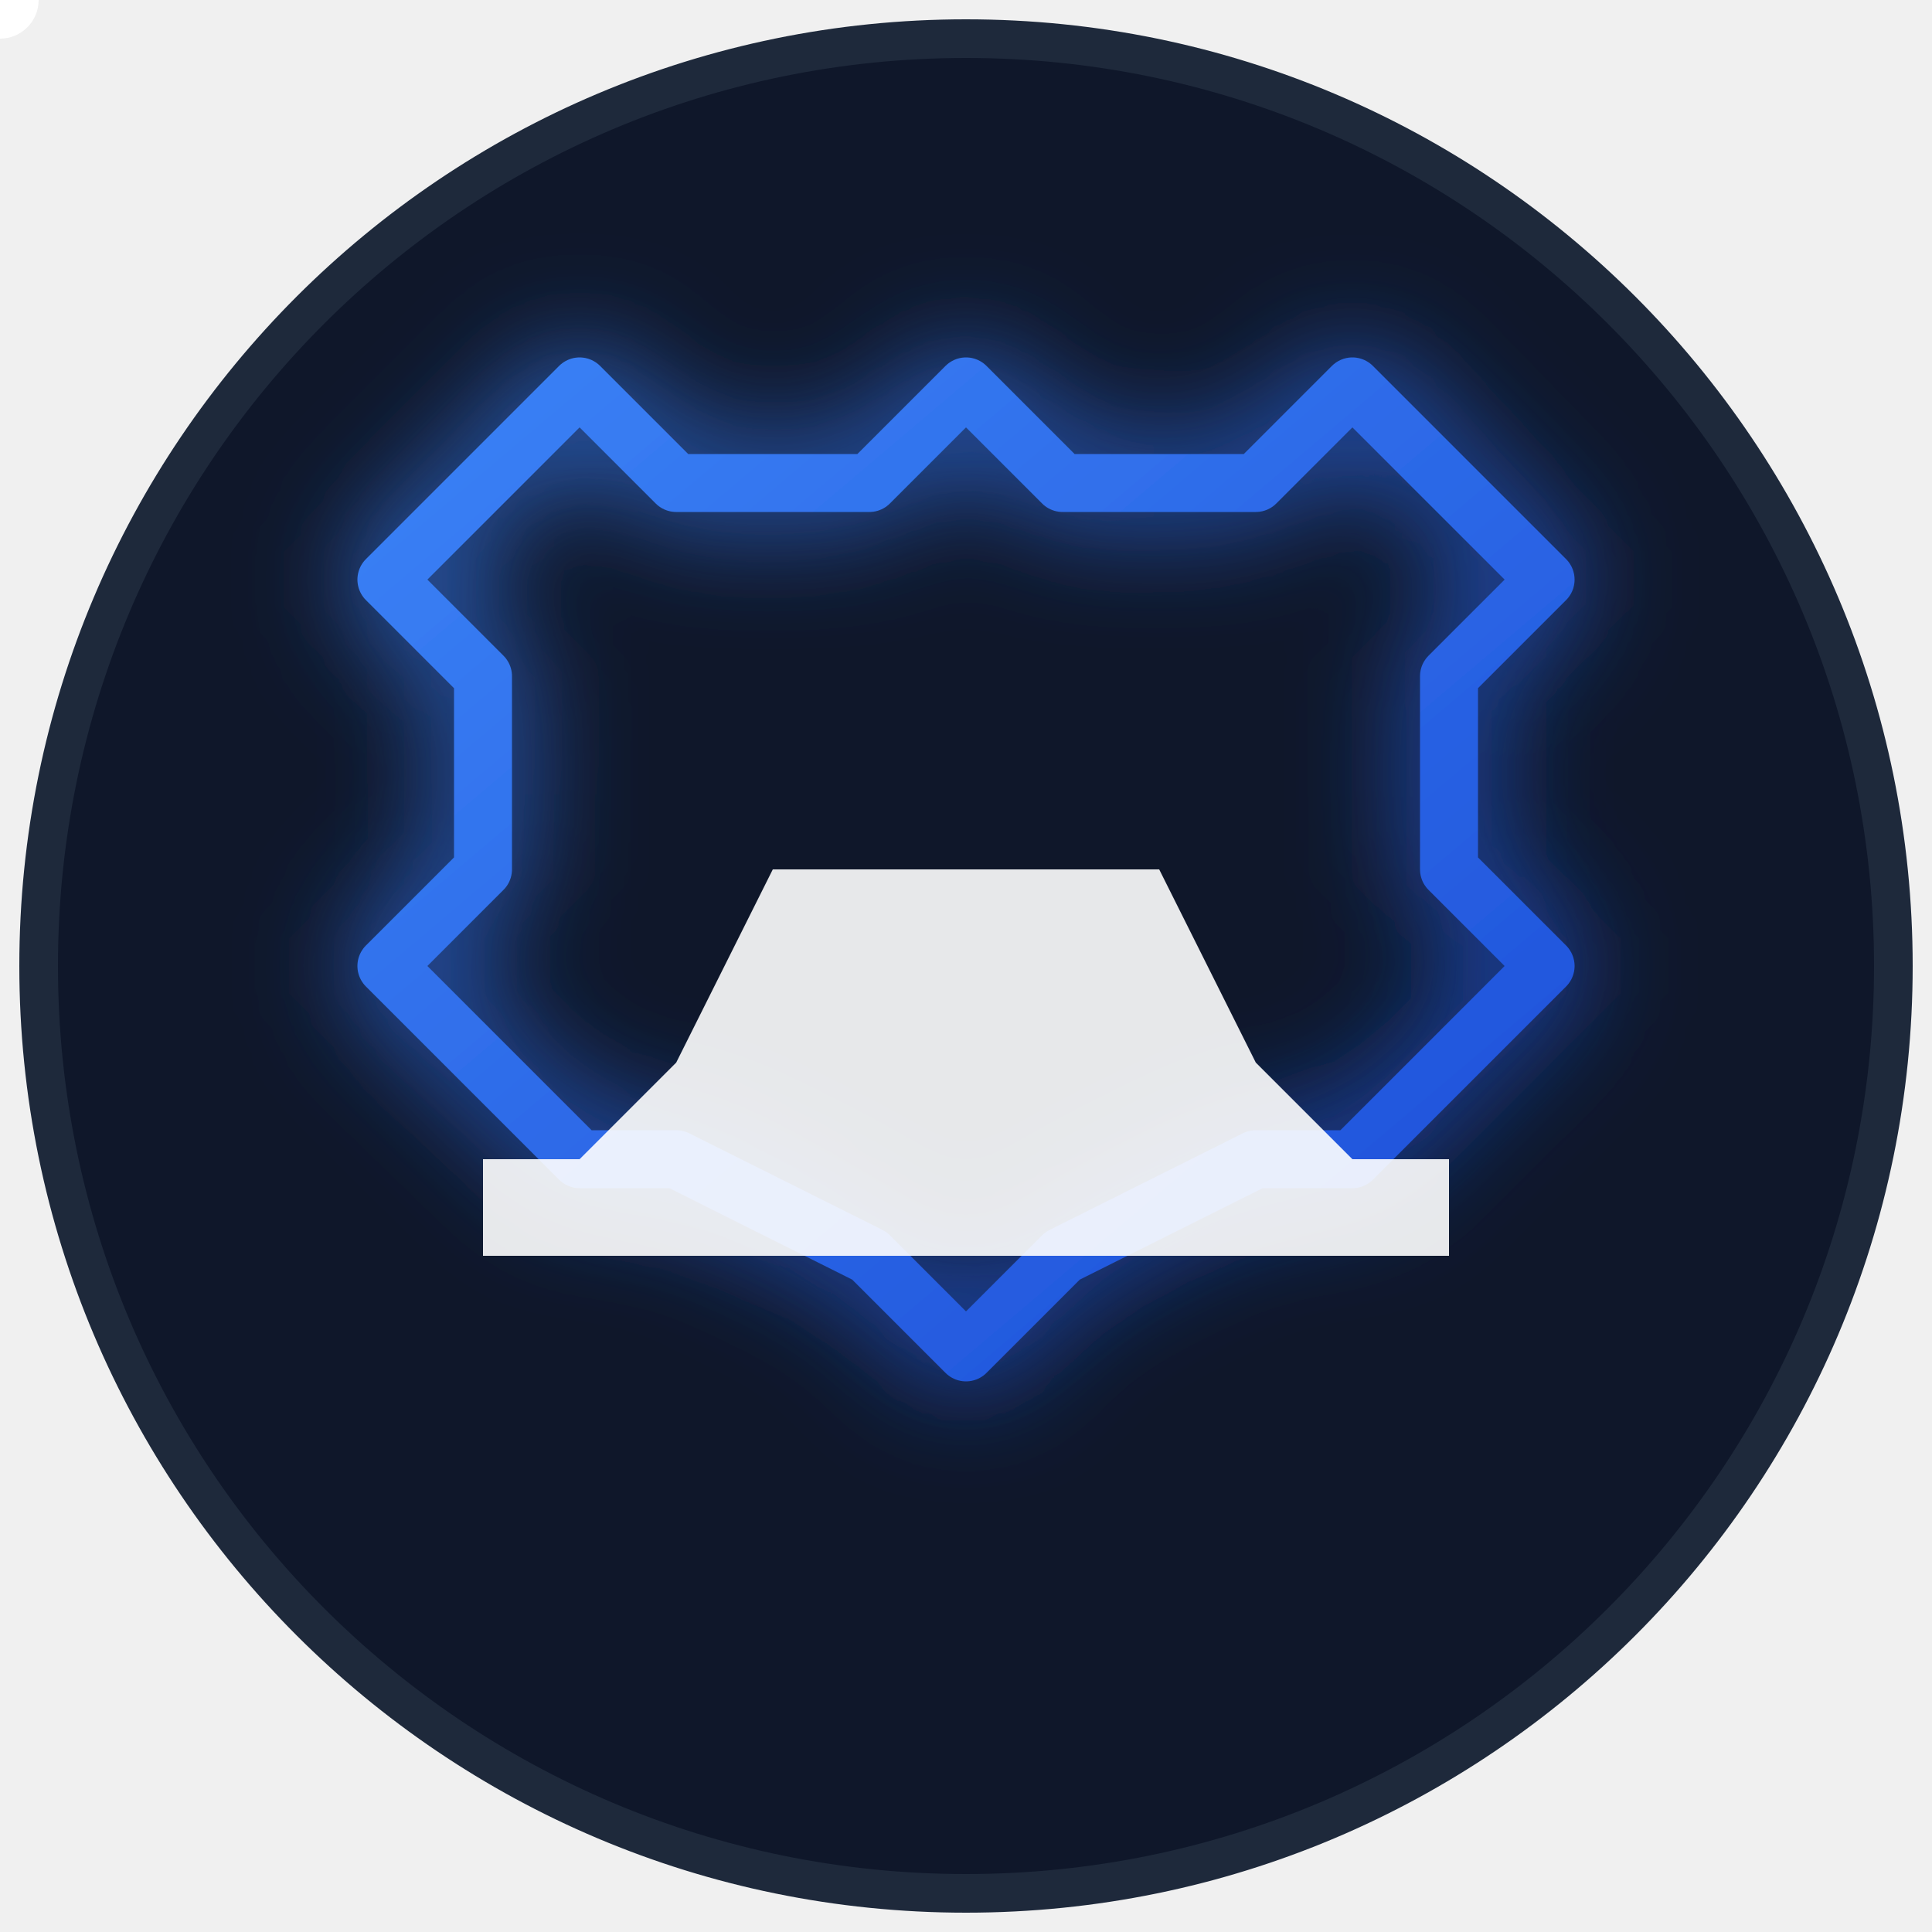
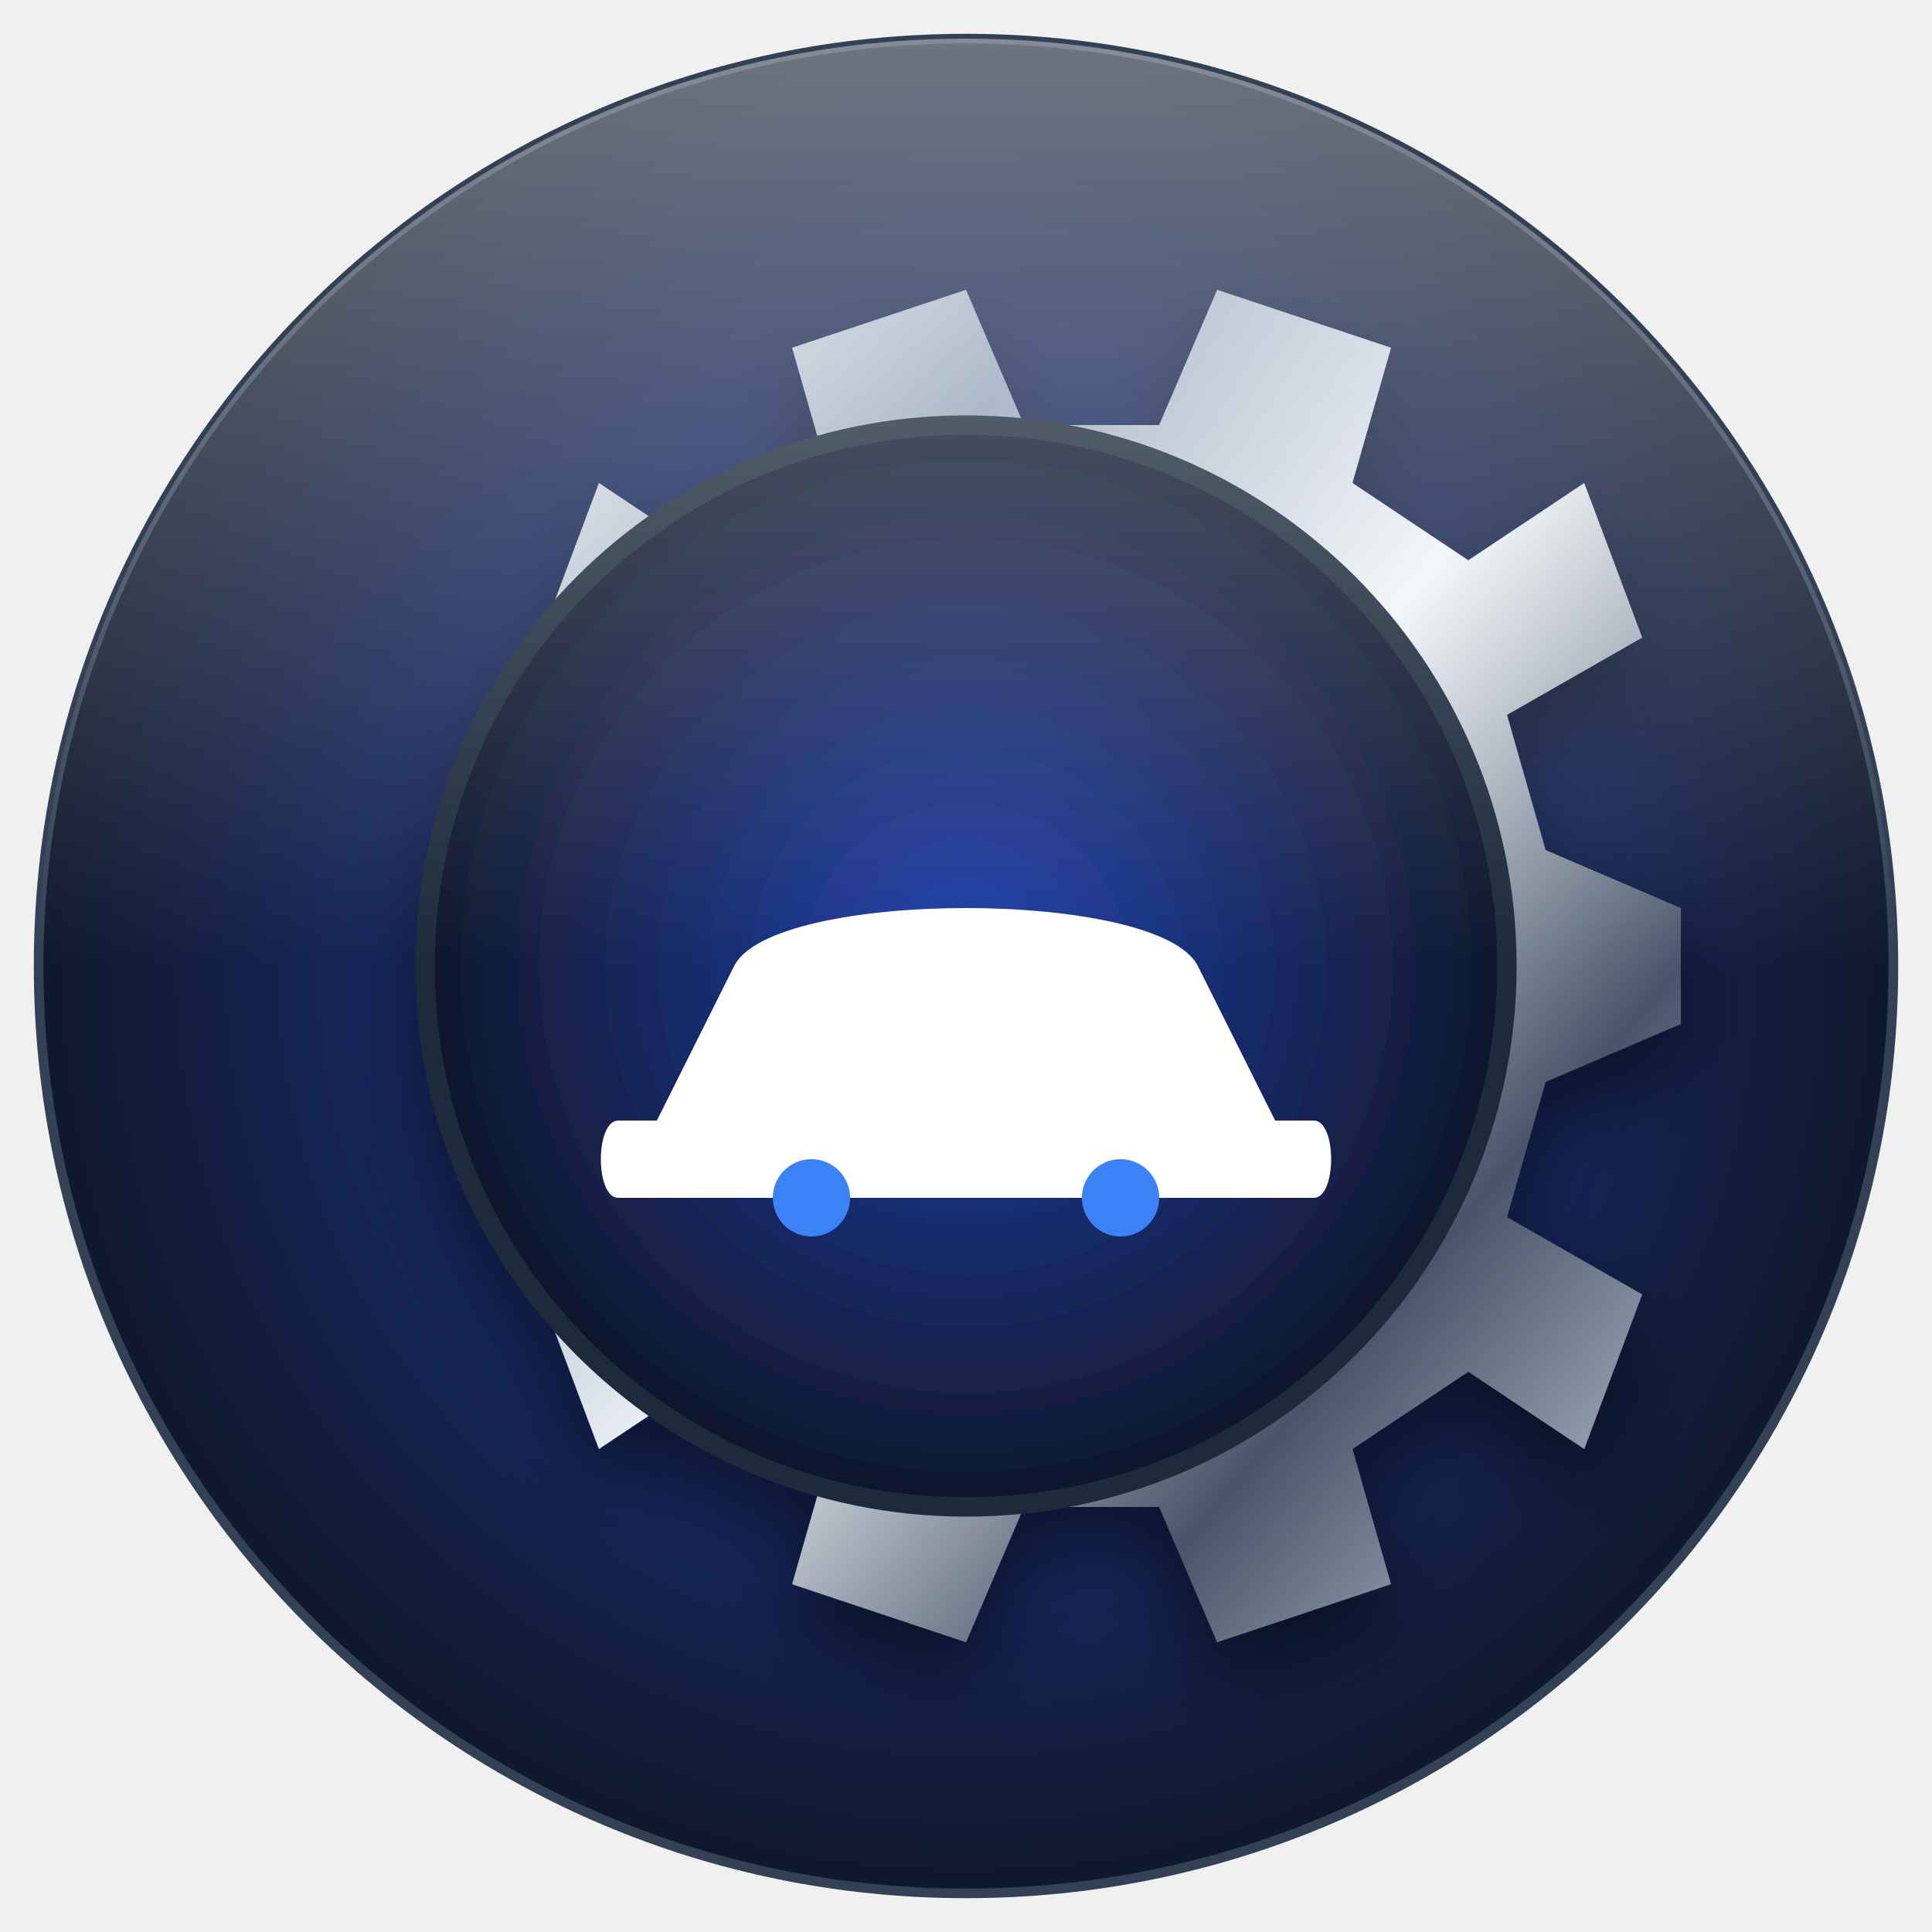
<svg xmlns="http://www.w3.org/2000/svg" viewBox="0 0 100 100">
  <defs>
-     <linearGradient id="blueGrad" x1="0%" y1="0%" x2="100%" y2="100%">
-       <stop offset="0%" style="stop-color:#3b82f6;stop-opacity:1" />
-       <stop offset="100%" style="stop-color:#1d4ed8;stop-opacity:1" />
+     <linearGradient id="chromeGrad" x1="0%" y1="0%" x2="100%" y2="100%">
+       <stop offset="0%" style="stop-color:#f8fafc;stop-opacity:1" />
+       <stop offset="25%" style="stop-color:#94a3b8;stop-opacity:1" />
+       <stop offset="50%" style="stop-color:#f1f5f9;stop-opacity:1" />
+       <stop offset="75%" style="stop-color:#475569;stop-opacity:1" />
+       <stop offset="100%" style="stop-color:#cbd5e1;stop-opacity:1" />
    </linearGradient>
-     <filter id="glow" x="-20%" y="-20%" width="140%" height="140%">
-       <feGaussianBlur stdDeviation="3" result="blur" />
-       <feComposite in="SourceGraphic" in2="blur" operator="over" />
+     <radialGradient id="coreGrad" cx="50%" cy="50%" r="50%">
+       <stop offset="0%" style="stop-color:#1e40af;stop-opacity:1" />
+       <stop offset="100%" style="stop-color:#0f172a;stop-opacity:1" />
+     </radialGradient>
+     <linearGradient id="glassReflect" x1="0%" y1="0%" x2="0%" y2="100%">
+       <stop offset="0%" style="stop-color:#ffffff;stop-opacity:0.4" />
+       <stop offset="50%" style="stop-color:#ffffff;stop-opacity:0" />
+     </linearGradient>
+     <filter id="shadow" x="-20%" y="-20%" width="140%" height="140%">
+       <feDropShadow dx="0" dy="2" stdDeviation="2" flood-opacity="0.5" />
    </filter>
  </defs>
-   <circle cx="50" cy="50" r="48" fill="#0f172a" stroke="#1e293b" stroke-width="2" />
-   <g filter="url(#glow)">
-     <path d="M50 20 L55 25 L65 25 L70 20 L80 30 L75 35 L75 45 L80 50 L70 60 L65 60 L55 65 L50 70 L45 65 L35 60 L30 60 L20 50 L25 45 L25 35 L20 30 L30 20 L35 25 L45 25 Z" fill="none" stroke="url(#blueGrad)" stroke-width="3" stroke-linecap="round" stroke-linejoin="round">
-       <animateTransform attributeName="transform" type="rotate" from="0 50 50" to="360 50 50" dur="10s" repeatCount="indefinite" />
+   <circle cx="50" cy="50" r="48" fill="url(#coreGrad)" stroke="#334155" stroke-width="0.5" />
+   <g filter="url(#shadow)">
+     <animateTransform attributeName="transform" type="rotate" from="0 50 50" to="360 50 50" dur="12s" repeatCount="indefinite" />
+     <path d="M50 15 L53 22 L60 22 L63 15 L72 18 L70 25 L76 29 L82 25 L85 33 L78 37 L80 44 L87 47 L87 53 L80 56 L78 63 L85 67 L82 75 L76 71 L70 75 L72 82 L63 85 L60 78 L53 78 L50 85 L41 82 L43 75 L37 71 L31 75 L28 67 L35 63 L33 56 L26 53 L26 47 L33 44 L35 37 L28 33 L31 25 L37 29 L43 25 L41 18 Z" fill="url(#chromeGrad)" />
+     <circle cx="50" cy="50" r="28" fill="url(#coreGrad)" stroke="#1e293b" stroke-width="1" />
+   </g>
+   <g transform="translate(30, 38) scale(0.4)">
+     <path d="M10 50 L20 30 C25 20, 75 20, 80 30 L90 50 L95 50 C98 50, 98 60, 95 60 L5 60 C2 60, 2 50, 5 50 Z" fill="#ffffff">
+       <animate attributeName="opacity" values="0.7;1;0.7" dur="4s" repeatCount="indefinite" />
    </path>
+     <rect x="25" y="55" width="10" height="10" rx="5" fill="#3b82f6" />
+     <rect x="65" y="55" width="10" height="10" rx="5" fill="#3b82f6" />
  </g>
-   <path d="M30 60 L35 55 L65 55 L70 60 L75 60 L75 65 L25 65 L25 60 Z M35 55 L40 45 L60 45 L65 55 Z" fill="white" opacity="0.9">
-     <animate attributeName="opacity" values="0.4;1;0.4" dur="3s" repeatCount="indefinite" />
-   </path>
-   <circle cx="0" cy="0" r="2" fill="white">
-     <animateMotion path="M20 20 L80 80 M80 20 L20 80" dur="4s" repeatCount="indefinite" />
-     <animate attributeName="opacity" values="0;1;0" dur="4s" repeatCount="indefinite" />
-   </circle>
+   <circle cx="50" cy="50" r="48" fill="url(#glassReflect)" pointer-events="none" />
</svg>
